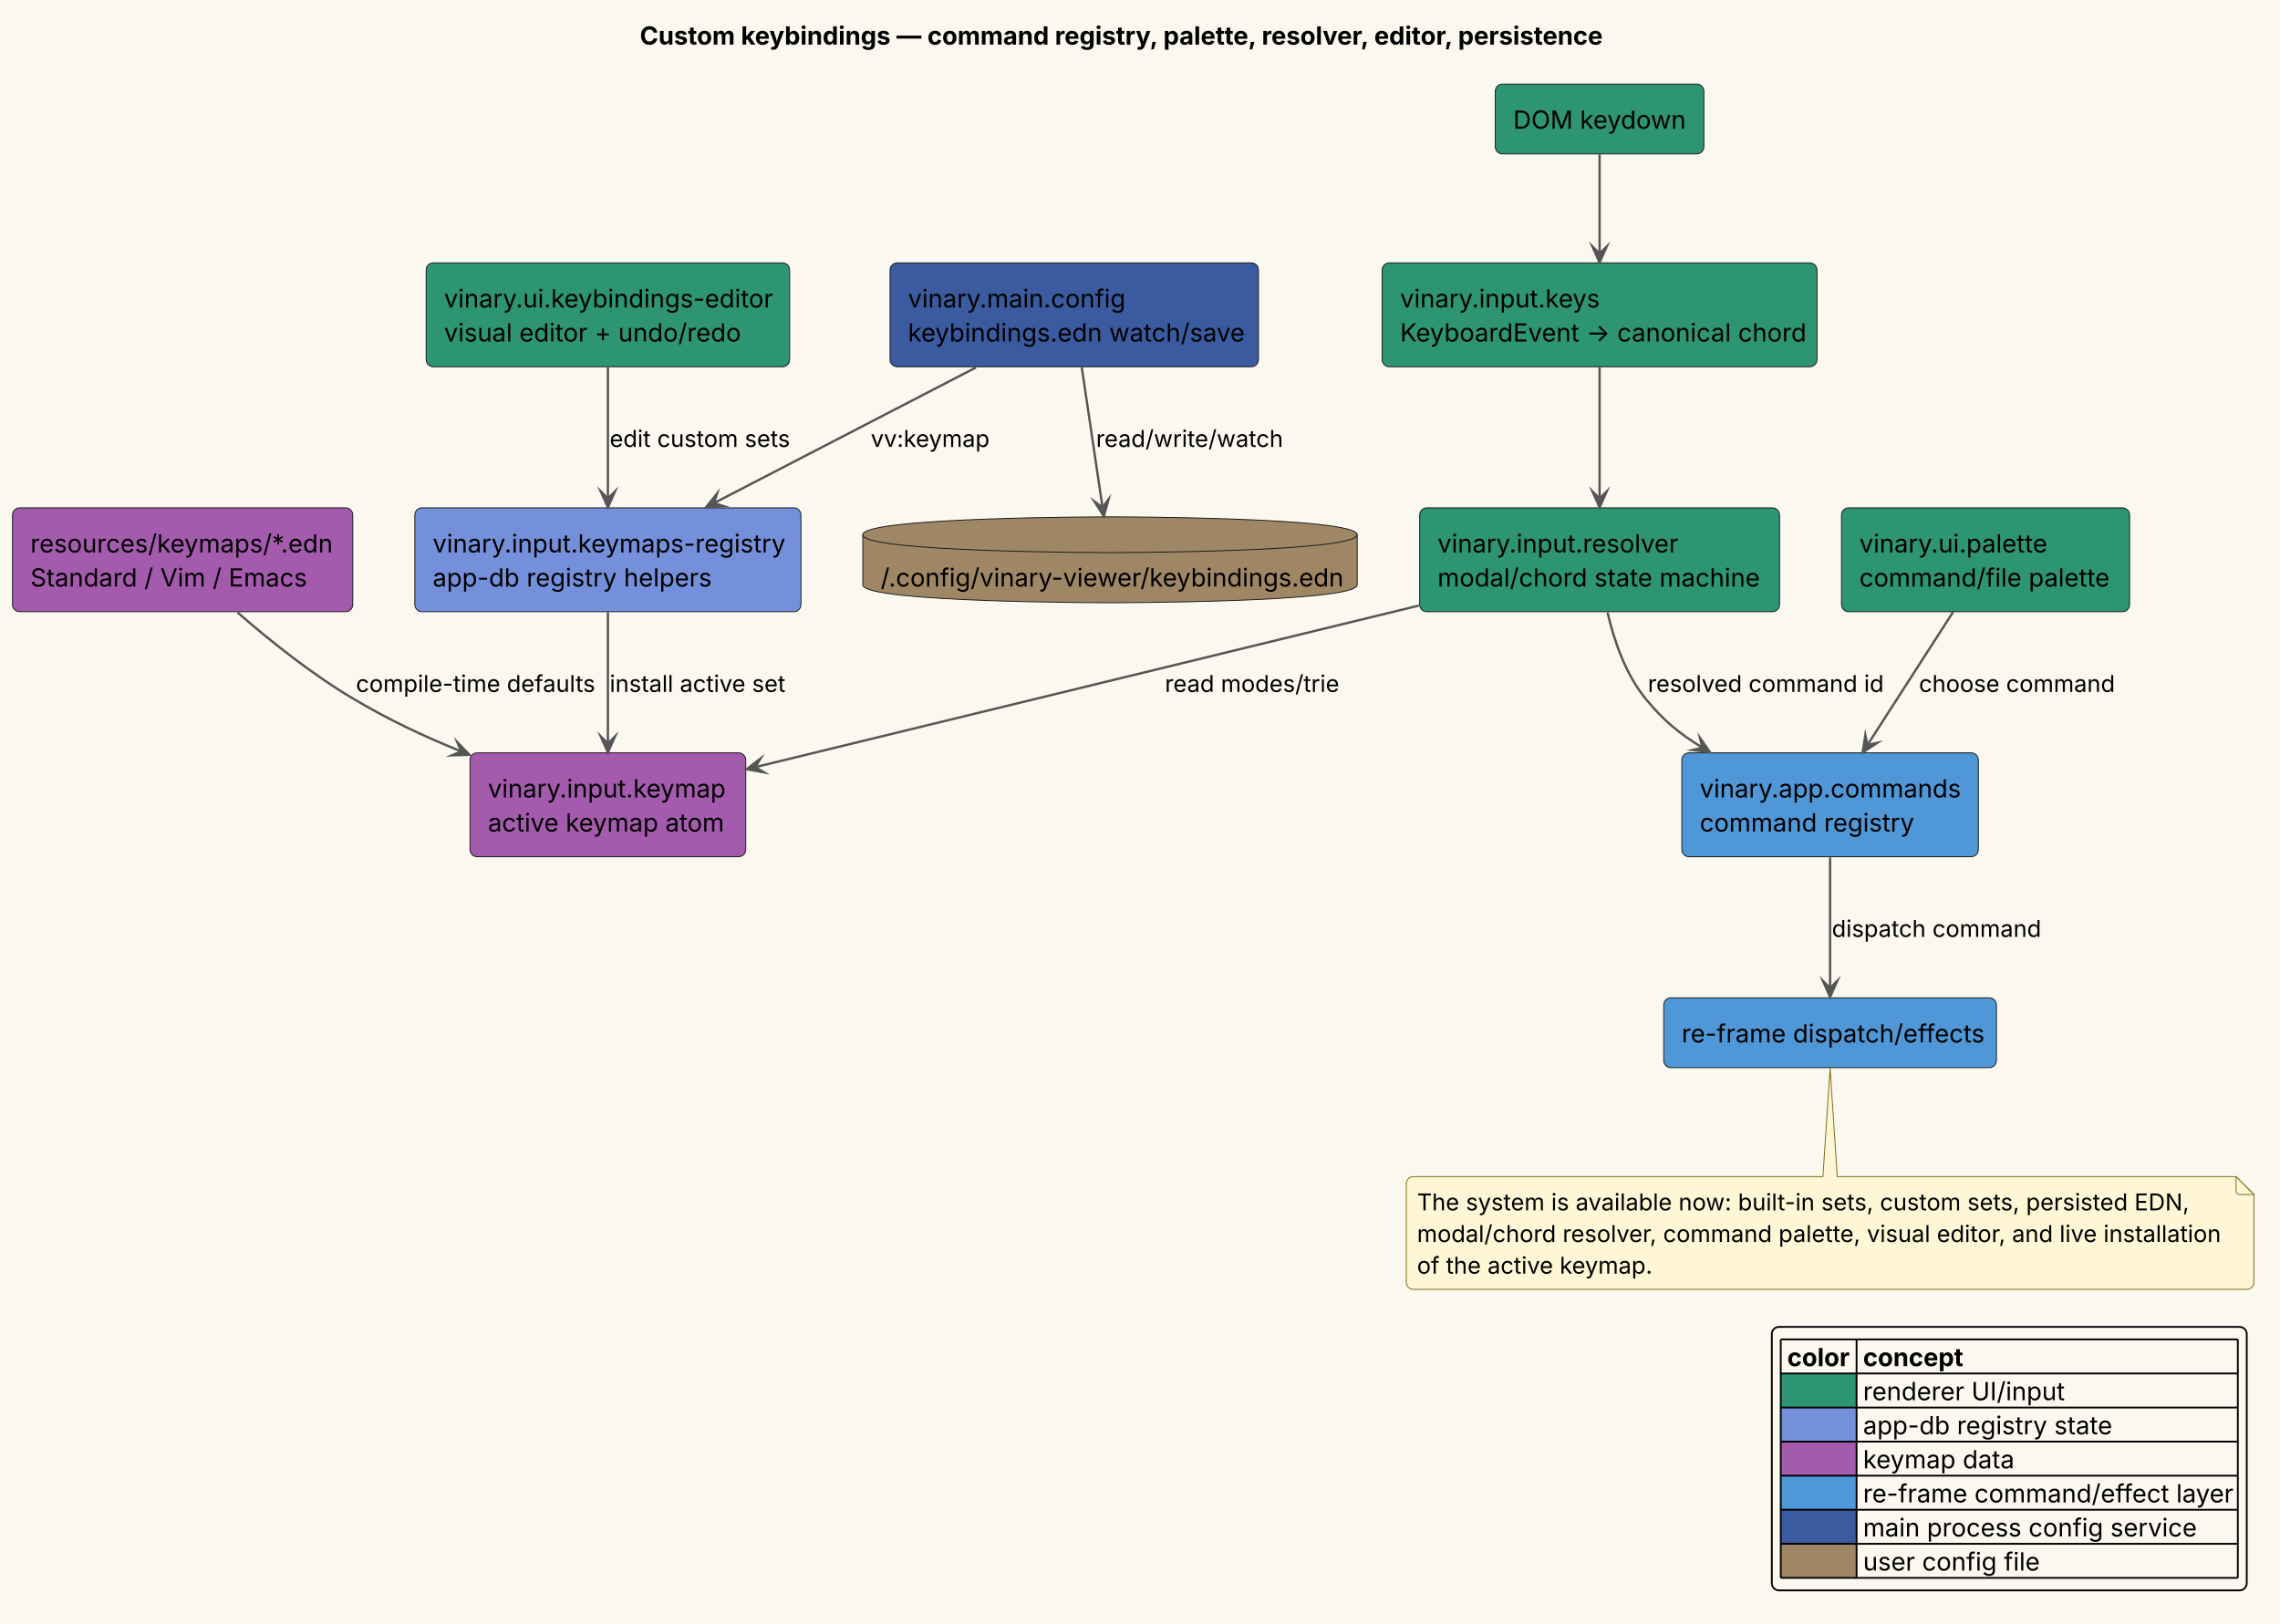
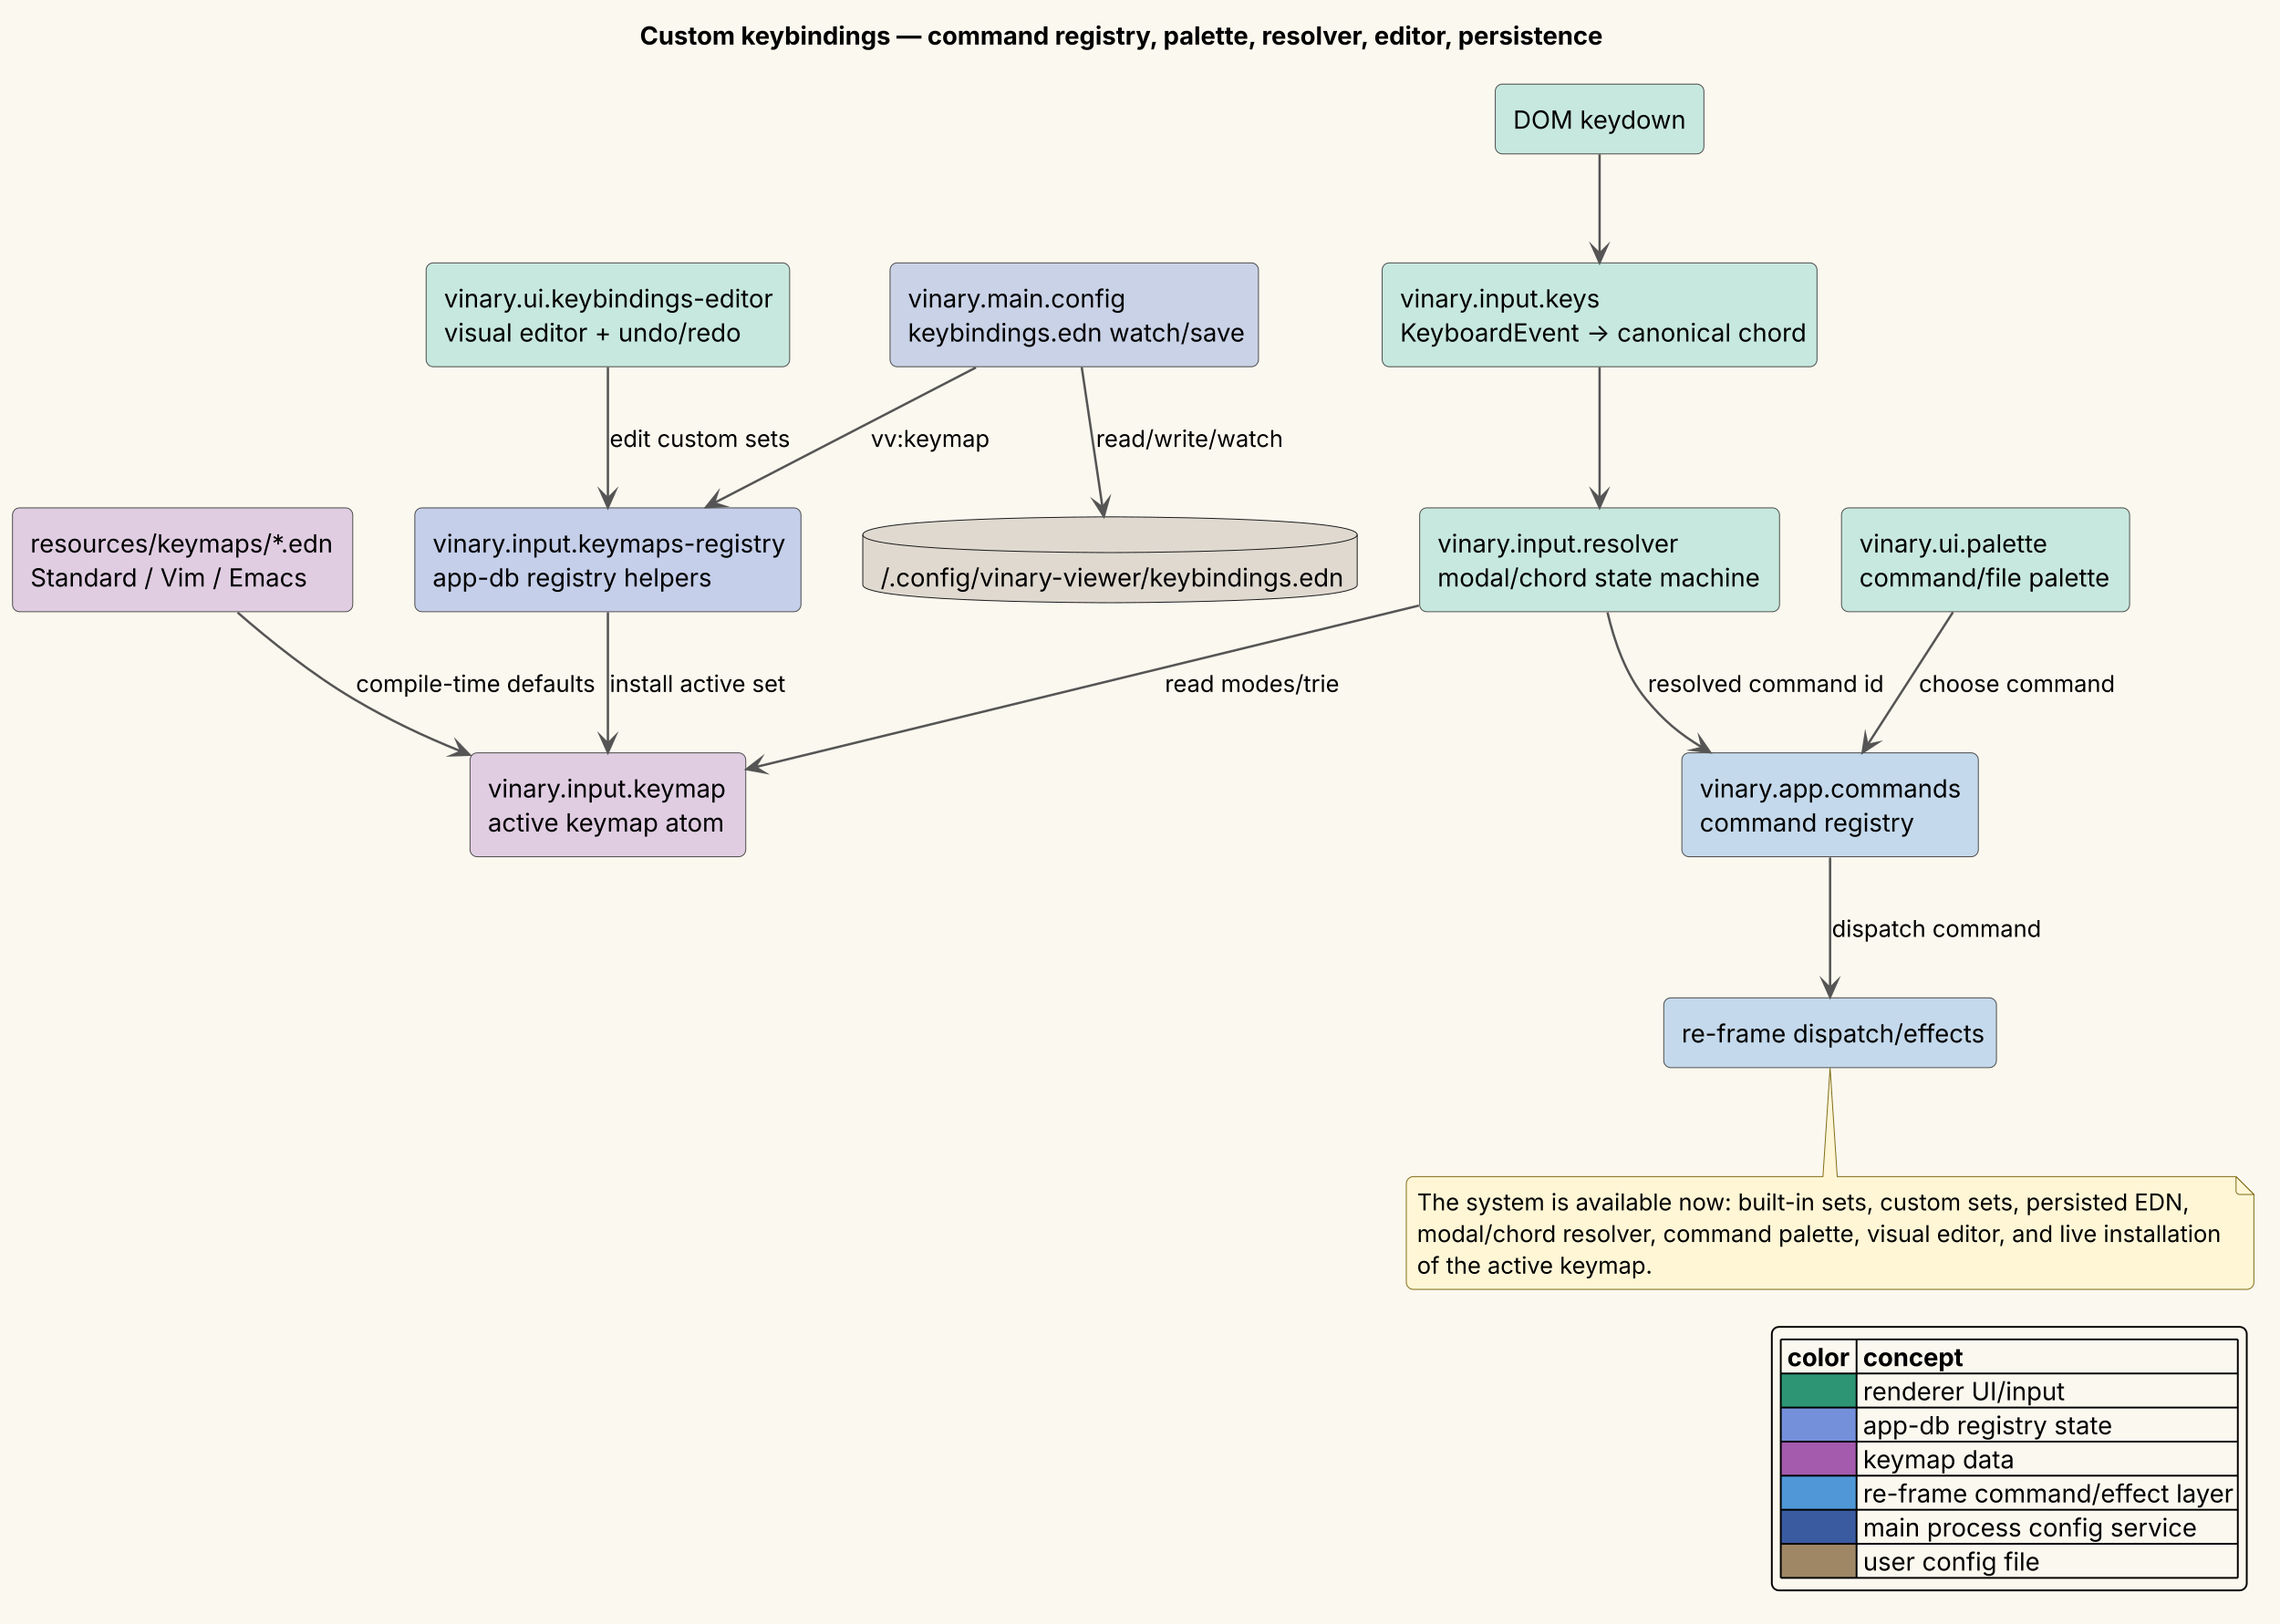
<svg xmlns="http://www.w3.org/2000/svg" contentStyleType="text/css" data-diagram-type="DESCRIPTION" height="909px" preserveAspectRatio="none" style="width:1276px;height:909px;background:#FBF8EF;" version="1.1" viewBox="0 0 1276 909" width="1276px" zoomAndPan="magnify">
  <defs />
  <g>
    <rect fill="#FBF8EF" height="909" style="stroke:none;stroke-width:1;" width="1276" x="0" y="0" />
    <g class="title" data-source-line="4">
      <text fill="#000000" font-family="'Inter, Helvetica, sans-serif'" font-size="14" font-weight="700" lengthAdjust="spacing" textLength="553.208" x="358.092" y="24.966">Custom keybindings — command registry, palette, resolver, editor, persistence</text>
    </g>
    <g class="entity" data-qualified-name="KD" data-source-line="6" id="ent0001">
-       <rect fill="#2D9574" height="39.068" rx="4" ry="4" style="stroke:#181818;stroke-width:0.5;" width="116.74" x="836.84" y="47.068" />
+       <rect fill="#C7E8DE" height="39.068" rx="4" ry="4" style="stroke:#4A4A4A;stroke-width:0.5;" width="116.74" x="836.84" y="47.068" />
      <text fill="#000000" font-family="'Inter, Helvetica, sans-serif'" font-size="14" lengthAdjust="spacing" textLength="96.74" x="846.84" y="72.034">DOM keydown</text>
    </g>
    <g class="entity" data-qualified-name="KEYS" data-source-line="7" id="ent0002">
-       <rect fill="#2D9574" height="58.136" rx="4" ry="4" style="stroke:#181818;stroke-width:0.5;" width="243.341" x="773.54" y="147.138" />
+       <rect fill="#C7E8DE" height="58.136" rx="4" ry="4" style="stroke:#4A4A4A;stroke-width:0.5;" width="243.341" x="773.54" y="147.138" />
      <text fill="#000000" font-family="'Inter, Helvetica, sans-serif'" font-size="14" lengthAdjust="spacing" textLength="111.454" x="783.54" y="172.104">vinary.input.keys</text>
      <text fill="#000000" font-family="'Inter, Helvetica, sans-serif'" font-size="14" lengthAdjust="spacing" textLength="223.341" x="783.54" y="191.172">KeyboardEvent -&gt; canonical chord</text>
    </g>
    <g class="entity" data-qualified-name="RES" data-source-line="8" id="ent0003">
-       <rect fill="#2D9574" height="58.136" rx="4" ry="4" style="stroke:#181818;stroke-width:0.5;" width="201.397" x="794.51" y="284.268" />
+       <rect fill="#C7E8DE" height="58.136" rx="4" ry="4" style="stroke:#4A4A4A;stroke-width:0.5;" width="201.397" x="794.51" y="284.268" />
      <text fill="#000000" font-family="'Inter, Helvetica, sans-serif'" font-size="14" lengthAdjust="spacing" textLength="135.492" x="804.51" y="309.234">vinary.input.resolver</text>
      <text fill="#000000" font-family="'Inter, Helvetica, sans-serif'" font-size="14" lengthAdjust="spacing" textLength="181.397" x="804.51" y="328.302">modal/chord state machine</text>
    </g>
    <g class="entity" data-qualified-name="KM" data-source-line="9" id="ent0004">
-       <rect fill="#A45BAD" height="58.136" rx="4" ry="4" style="stroke:#181818;stroke-width:0.5;" width="154.302" x="263.06" y="421.408" />
+       <rect fill="#E0CDE2" height="58.136" rx="4" ry="4" style="stroke:#4A4A4A;stroke-width:0.5;" width="154.302" x="263.06" y="421.408" />
      <text fill="#000000" font-family="'Inter, Helvetica, sans-serif'" font-size="14" lengthAdjust="spacing" textLength="134.302" x="273.06" y="446.374">vinary.input.keymap</text>
      <text fill="#000000" font-family="'Inter, Helvetica, sans-serif'" font-size="14" lengthAdjust="spacing" textLength="132.061" x="273.06" y="465.442">active keymap atom</text>
    </g>
    <g class="entity" data-qualified-name="PRESETS" data-source-line="10" id="ent0005">
-       <rect fill="#A45BAD" height="58.136" rx="4" ry="4" style="stroke:#181818;stroke-width:0.5;" width="190.421" x="7" y="284.268" />
+       <rect fill="#E0CDE2" height="58.136" rx="4" ry="4" style="stroke:#4A4A4A;stroke-width:0.5;" width="190.421" x="7" y="284.268" />
      <text fill="#000000" font-family="'Inter, Helvetica, sans-serif'" font-size="14" lengthAdjust="spacing" textLength="170.421" x="17" y="309.234">resources/keymaps/*.edn</text>
      <text fill="#000000" font-family="'Inter, Helvetica, sans-serif'" font-size="14" lengthAdjust="spacing" textLength="152.333" x="17" y="328.302">Standard / Vim / Emacs</text>
    </g>
    <g class="entity" data-qualified-name="REG" data-source-line="11" id="ent0006">
-       <rect fill="#7590DB" height="58.136" rx="4" ry="4" style="stroke:#181818;stroke-width:0.5;" width="216.097" x="232.16" y="284.268" />
+       <rect fill="#C5CFEA" height="58.136" rx="4" ry="4" style="stroke:#4A4A4A;stroke-width:0.5;" width="216.097" x="232.16" y="284.268" />
      <text fill="#000000" font-family="'Inter, Helvetica, sans-serif'" font-size="14" lengthAdjust="spacing" textLength="196.097" x="242.16" y="309.234">vinary.input.keymaps-registry</text>
      <text fill="#000000" font-family="'Inter, Helvetica, sans-serif'" font-size="14" lengthAdjust="spacing" textLength="153.817" x="242.16" y="328.302">app-db registry helpers</text>
    </g>
    <g class="entity" data-qualified-name="CMD" data-source-line="12" id="ent0007">
-       <rect fill="#4F97D7" height="58.136" rx="4" ry="4" style="stroke:#181818;stroke-width:0.5;" width="165.921" x="941.25" y="421.408" />
+       <rect fill="#C4D9EB" height="58.136" rx="4" ry="4" style="stroke:#4A4A4A;stroke-width:0.5;" width="165.921" x="941.25" y="421.408" />
      <text fill="#000000" font-family="'Inter, Helvetica, sans-serif'" font-size="14" lengthAdjust="spacing" textLength="145.921" x="951.25" y="446.374">vinary.app.commands</text>
      <text fill="#000000" font-family="'Inter, Helvetica, sans-serif'" font-size="14" lengthAdjust="spacing" textLength="120.708" x="951.25" y="465.442">command registry</text>
    </g>
    <g class="entity" data-qualified-name="PAL" data-source-line="13" id="ent0008">
-       <rect fill="#2D9574" height="58.136" rx="4" ry="4" style="stroke:#181818;stroke-width:0.5;" width="161.245" x="1030.59" y="284.268" />
+       <rect fill="#C7E8DE" height="58.136" rx="4" ry="4" style="stroke:#4A4A4A;stroke-width:0.5;" width="161.245" x="1030.59" y="284.268" />
      <text fill="#000000" font-family="'Inter, Helvetica, sans-serif'" font-size="14" lengthAdjust="spacing" textLength="105.896" x="1040.59" y="309.234">vinary.ui.palette</text>
      <text fill="#000000" font-family="'Inter, Helvetica, sans-serif'" font-size="14" lengthAdjust="spacing" textLength="141.245" x="1040.59" y="328.302">command/file palette</text>
    </g>
    <g class="entity" data-qualified-name="EDIT" data-source-line="14" id="ent0009">
-       <rect fill="#2D9574" height="58.136" rx="4" ry="4" style="stroke:#181818;stroke-width:0.5;" width="203.427" x="238.5" y="147.138" />
+       <rect fill="#C7E8DE" height="58.136" rx="4" ry="4" style="stroke:#4A4A4A;stroke-width:0.5;" width="203.427" x="238.5" y="147.138" />
      <text fill="#000000" font-family="'Inter, Helvetica, sans-serif'" font-size="14" lengthAdjust="spacing" textLength="183.427" x="248.5" y="172.104">vinary.ui.keybindings-editor</text>
      <text fill="#000000" font-family="'Inter, Helvetica, sans-serif'" font-size="14" lengthAdjust="spacing" textLength="166.249" x="248.5" y="191.172">visual editor + undo/redo</text>
    </g>
    <g class="entity" data-qualified-name="CONFIG" data-source-line="15" id="ent0010">
-       <rect fill="#3A5BA0" height="58.136" rx="4" ry="4" style="stroke:#181818;stroke-width:0.5;" width="206.185" x="498.12" y="147.138" />
+       <rect fill="#C9D2E6" height="58.136" rx="4" ry="4" style="stroke:#4A4A4A;stroke-width:0.5;" width="206.185" x="498.12" y="147.138" />
      <text fill="#000000" font-family="'Inter, Helvetica, sans-serif'" font-size="14" lengthAdjust="spacing" textLength="121.743" x="508.12" y="172.104">vinary.main.config</text>
      <text fill="#000000" font-family="'Inter, Helvetica, sans-serif'" font-size="14" lengthAdjust="spacing" textLength="186.185" x="508.12" y="191.172">keybindings.edn watch/save</text>
    </g>
    <g class="entity" data-qualified-name="EDN" data-source-line="16" id="ent0011">
-       <path d="M482.86,299.308 C482.86,289.308 621.212,289.308 621.212,289.308 C621.212,289.308 759.563,289.308 759.563,299.308 L759.563,327.376 C759.563,337.376 621.212,337.376 621.212,337.376 C621.212,337.376 482.86,337.376 482.86,327.376 L482.86,299.308" fill="#9F8766" style="stroke:#181818;stroke-width:0.5;" />
+       <path d="M482.86,299.308 C482.86,289.308 621.212,289.308 621.212,289.308 C621.212,289.308 759.563,289.308 759.563,299.308 L759.563,327.376 C759.563,337.376 621.212,337.376 621.212,337.376 C621.212,337.376 482.86,337.376 482.86,327.376 L482.86,299.308" fill="#DFD9D0" style="stroke:#181818;stroke-width:0.5;" />
      <path d="M482.86,299.308 C482.86,309.308 621.212,309.308 621.212,309.308 C621.212,309.308 759.563,309.308 759.563,299.308" fill="none" style="stroke:#181818;stroke-width:0.5;" />
      <text fill="#000000" font-family="'Inter, Helvetica, sans-serif'" font-size="14" lengthAdjust="spacing" textLength="256.703" x="492.86" y="328.274">/.config/vinary-viewer/keybindings.edn</text>
    </g>
    <g class="entity" data-qualified-name="RF" data-source-line="17" id="ent0012">
-       <rect fill="#4F97D7" height="39.068" rx="4" ry="4" style="stroke:#181818;stroke-width:0.5;" width="186.193" x="931.11" y="558.538" />
+       <rect fill="#C4D9EB" height="39.068" rx="4" ry="4" style="stroke:#4A4A4A;stroke-width:0.5;" width="186.193" x="931.11" y="558.538" />
      <text fill="#000000" font-family="'Inter, Helvetica, sans-serif'" font-size="14" lengthAdjust="spacing" textLength="166.193" x="941.11" y="583.504">re-frame dispatch/effects</text>
    </g>
    <g class="entity" data-qualified-name="GMN24" data-source-line="32" id="ent0025">
      <path d="M787.03,662.608 L787.03,717.726 A4,4 0 0 0 791.03,721.726 L1257.392,721.726 A4,4 0 0 0 1261.392,717.726 L1261.392,668.608 L1251.392,658.608 L1028.21,658.608 L1024.21,597.748 L1020.21,658.608 L791.03,658.608 A4,4 0 0 0 787.03,662.608" fill="#FFF6D6" style="stroke:#7F6B14;stroke-width:0.5;" />
      <path d="M1251.392,658.608 L1251.392,666.608 A2,2 0 0 0 1253.392,668.608 L1261.392,668.608 L1251.392,658.608" fill="#FFF6D6" style="stroke:#7F6B14;stroke-width:0.5;" />
      <text fill="#000000" font-family="'Inter, Helvetica, sans-serif'" font-size="13" lengthAdjust="spacing" textLength="423.462" x="793.03" y="677.505">The system is available now: built-in sets, custom sets, persisted EDN,</text>
      <text fill="#000000" font-family="'Inter, Helvetica, sans-serif'" font-size="13" lengthAdjust="spacing" textLength="453.362" x="793.03" y="695.211">modal/chord resolver, command palette, visual editor, and live installation</text>
      <text fill="#000000" font-family="'Inter, Helvetica, sans-serif'" font-size="13" lengthAdjust="spacing" textLength="129.883" x="793.03" y="712.917">of the active keymap.</text>
    </g>
    <g class="link" data-entity-1="ent0005" data-entity-2="ent0004" data-link-type="dependency" data-source-line="19" id="lnk13">
      <path d="M132.96,342.828 C151.01,358.558 174.82,377.628 198.21,391.408 C218.29,403.238 236.597,411.878 258.107,420.608" fill="none" id="PRESETS-to-KM" style="stroke:#555555;stroke-width:1.3;" />
      <polygon fill="#555555" points="262.74,422.488,255.905,415.397,258.107,420.608,252.896,422.81,262.74,422.488" style="stroke:#555555;stroke-width:1.3;stroke-linejoin:miter;stroke-miterlimit:10;" />
      <text fill="#000000" font-family="'Inter, Helvetica, sans-serif'" font-size="13" lengthAdjust="spacing" textLength="132.795" x="199.21" y="387.305">compile-time defaults</text>
    </g>
    <g class="link" data-entity-1="ent0010" data-entity-2="ent0011" data-link-type="dependency" data-source-line="20" id="lnk14">
      <path d="M605.4,205.528 C609.07,230.298 613.597,260.882 617.028,284.042" fill="none" id="CONFIG-to-EDN" style="stroke:#555555;stroke-width:1.3;" />
      <polygon fill="#555555" points="617.76,288.988,620.398,279.499,617.028,284.042,612.485,280.671,617.76,288.988" style="stroke:#555555;stroke-width:1.3;stroke-linejoin:miter;stroke-miterlimit:10;" />
      <text fill="#000000" font-family="'Inter, Helvetica, sans-serif'" font-size="13" lengthAdjust="spacing" textLength="105.105" x="613.41" y="250.165">read/write/watch</text>
    </g>
    <g class="link" data-entity-1="ent0010" data-entity-2="ent0006" data-link-type="dependency" data-source-line="21" id="lnk15">
      <path d="M546.18,205.698 C501.76,228.698 444.01,258.599 399.61,281.589" fill="none" id="CONFIG-to-REG" style="stroke:#555555;stroke-width:1.3;" />
      <polygon fill="#555555" points="395.17,283.888,405.001,283.302,399.61,281.589,401.323,276.198,395.17,283.888" style="stroke:#555555;stroke-width:1.3;stroke-linejoin:miter;stroke-miterlimit:10;" />
      <text fill="#000000" font-family="'Inter, Helvetica, sans-serif'" font-size="13" lengthAdjust="spacing" textLength="65.039" x="487.34" y="250.165">vv:keymap</text>
    </g>
    <g class="link" data-entity-1="ent0009" data-entity-2="ent0006" data-link-type="dependency" data-source-line="22" id="lnk16">
      <path d="M340.21,205.528 C340.21,228.598 340.21,255.998 340.21,279.048" fill="none" id="EDIT-to-REG" style="stroke:#555555;stroke-width:1.3;" />
      <polygon fill="#555555" points="340.21,284.048,344.21,275.048,340.21,279.048,336.21,275.048,340.21,284.048" style="stroke:#555555;stroke-width:1.3;stroke-linejoin:miter;stroke-miterlimit:10;" />
      <text fill="#000000" font-family="'Inter, Helvetica, sans-serif'" font-size="13" lengthAdjust="spacing" textLength="99.827" x="341.21" y="250.165">edit custom sets</text>
    </g>
    <g class="link" data-entity-1="ent0008" data-entity-2="ent0007" data-link-type="dependency" data-source-line="23" id="lnk17">
      <path d="M1092.97,342.668 C1078.12,365.728 1059.978,393.925 1045.128,416.975" fill="none" id="PAL-to-CMD" style="stroke:#555555;stroke-width:1.3;" />
      <polygon fill="#555555" points="1042.42,421.178,1050.657,415.779,1045.128,416.975,1043.932,411.446,1042.42,421.178" style="stroke:#555555;stroke-width:1.3;stroke-linejoin:miter;stroke-miterlimit:10;" />
      <text fill="#000000" font-family="'Inter, Helvetica, sans-serif'" font-size="13" lengthAdjust="spacing" textLength="108.68" x="1073.92" y="387.305">choose command</text>
    </g>
    <g class="link" data-entity-1="ent0001" data-entity-2="ent0002" data-link-type="dependency" data-source-line="24" id="lnk18">
      <path d="M895.21,86.348 C895.21,103.078 895.21,122.838 895.21,141.978" fill="none" id="KD-to-KEYS" style="stroke:#555555;stroke-width:1.3;" />
      <polygon fill="#555555" points="895.21,146.978,899.21,137.978,895.21,141.978,891.21,137.978,895.21,146.978" style="stroke:#555555;stroke-width:1.3;stroke-linejoin:miter;stroke-miterlimit:10;" />
    </g>
    <g class="link" data-entity-1="ent0002" data-entity-2="ent0003" data-link-type="dependency" data-source-line="25" id="lnk19">
      <path d="M895.21,205.528 C895.21,228.598 895.21,255.998 895.21,279.048" fill="none" id="KEYS-to-RES" style="stroke:#555555;stroke-width:1.3;" />
      <polygon fill="#555555" points="895.21,284.048,899.21,275.048,895.21,279.048,891.21,275.048,895.21,284.048" style="stroke:#555555;stroke-width:1.3;stroke-linejoin:miter;stroke-miterlimit:10;" />
    </g>
    <g class="link" data-entity-1="ent0003" data-entity-2="ent0004" data-link-type="dependency" data-source-line="26" id="lnk20">
      <path d="M794.06,338.968 C685.72,365.348 521.018,405.445 422.718,429.385" fill="none" id="RES-to-KM" style="stroke:#555555;stroke-width:1.3;" />
      <polygon fill="#555555" points="417.86,430.568,427.551,432.325,422.718,429.385,425.658,424.552,417.86,430.568" style="stroke:#555555;stroke-width:1.3;stroke-linejoin:miter;stroke-miterlimit:10;" />
      <text fill="#000000" font-family="'Inter, Helvetica, sans-serif'" font-size="13" lengthAdjust="spacing" textLength="98.527" x="651.94" y="387.305">read modes/trie</text>
    </g>
    <g class="link" data-entity-1="ent0003" data-entity-2="ent0007" data-link-type="dependency" data-source-line="27" id="lnk21">
      <path d="M899.65,342.798 C903.29,358.518 909.78,377.588 921.21,391.408 C930.96,403.188 939.484,410.437 952.734,418.466" fill="none" id="RES-to-CMD" style="stroke:#555555;stroke-width:1.3;" />
      <polygon fill="#555555" points="957.01,421.058,951.386,412.973,952.734,418.466,947.24,419.814,957.01,421.058" style="stroke:#555555;stroke-width:1.3;stroke-linejoin:miter;stroke-miterlimit:10;" />
      <text fill="#000000" font-family="'Inter, Helvetica, sans-serif'" font-size="13" lengthAdjust="spacing" textLength="131.924" x="922.21" y="387.305">resolved command id</text>
    </g>
    <g class="link" data-entity-1="ent0006" data-entity-2="ent0004" data-link-type="dependency" data-source-line="28" id="lnk22">
      <path d="M340.21,342.668 C340.21,365.728 340.21,393.128 340.21,416.178" fill="none" id="REG-to-KM" style="stroke:#555555;stroke-width:1.3;" />
      <polygon fill="#555555" points="340.21,421.178,344.21,412.178,340.21,416.178,336.21,412.178,340.21,421.178" style="stroke:#555555;stroke-width:1.3;stroke-linejoin:miter;stroke-miterlimit:10;" />
      <text fill="#000000" font-family="'Inter, Helvetica, sans-serif'" font-size="13" lengthAdjust="spacing" textLength="96.837" x="341.21" y="387.305">install active set</text>
    </g>
    <g class="link" data-entity-1="ent0007" data-entity-2="ent0012" data-link-type="dependency" data-source-line="29" id="lnk23">
      <path d="M1024.21,479.978 C1024.21,503.858 1024.21,532.298 1024.21,553.048" fill="none" id="CMD-to-RF" style="stroke:#555555;stroke-width:1.3;" />
      <polygon fill="#555555" points="1024.21,558.048,1028.21,549.048,1024.21,553.048,1020.21,549.048,1024.21,558.048" style="stroke:#555555;stroke-width:1.3;stroke-linejoin:miter;stroke-miterlimit:10;" />
      <text fill="#000000" font-family="'Inter, Helvetica, sans-serif'" font-size="13" lengthAdjust="spacing" textLength="116.948" x="1025.21" y="524.435">dispatch command</text>
    </g>
    <g class="legend" data-source-line="37">
      <rect fill="none" height="147.475" rx="4" ry="4" style="stroke:#000000;stroke-width:1;" width="265.793" x="991.599" y="742.726" />
      <text fill="#000000" font-family="'Inter, Helvetica, sans-serif'" font-size="14" font-weight="700" lengthAdjust="spacing" textLength="35.154" x="1000.239" y="764.692">color</text>
      <text fill="#000000" font-family="'Inter, Helvetica, sans-serif'" font-size="14" font-weight="700" lengthAdjust="spacing" textLength="55.58" x="1042.673" y="764.692">concept</text>
      <rect fill="#2D9574" height="19.068" style="stroke:none;stroke-width:1;" width="42.434" x="996.599" y="768.794" />
-       <text fill="#000000" font-family="'Inter, Helvetica, sans-serif'" font-size="14" lengthAdjust="spacing" textLength="3.64" x="996.599" y="783.76"> </text>
+       <text fill="#000000" font-family="'Inter, Helvetica, sans-serif'" font-size="14" lengthAdjust="spacing" textLength="14.56" x="996.599" y="783.76">    </text>
      <text fill="#000000" font-family="'Inter, Helvetica, sans-serif'" font-size="14" lengthAdjust="spacing" textLength="116.704" x="1042.673" y="783.76">renderer UI/input</text>
      <rect fill="#7590DB" height="19.068" style="stroke:none;stroke-width:1;" width="42.434" x="996.599" y="787.862" />
-       <text fill="#000000" font-family="'Inter, Helvetica, sans-serif'" font-size="14" lengthAdjust="spacing" textLength="3.64" x="996.599" y="802.828"> </text>
+       <text fill="#000000" font-family="'Inter, Helvetica, sans-serif'" font-size="14" lengthAdjust="spacing" textLength="14.56" x="996.599" y="802.828">    </text>
      <text fill="#000000" font-family="'Inter, Helvetica, sans-serif'" font-size="14" lengthAdjust="spacing" textLength="137.227" x="1042.673" y="802.828">app-db registry state</text>
      <rect fill="#A45BAD" height="19.068" style="stroke:none;stroke-width:1;" width="42.434" x="996.599" y="806.93" />
-       <text fill="#000000" font-family="'Inter, Helvetica, sans-serif'" font-size="14" lengthAdjust="spacing" textLength="3.64" x="996.599" y="821.896"> </text>
+       <text fill="#000000" font-family="'Inter, Helvetica, sans-serif'" font-size="14" lengthAdjust="spacing" textLength="14.56" x="996.599" y="821.896">    </text>
      <text fill="#000000" font-family="'Inter, Helvetica, sans-serif'" font-size="14" lengthAdjust="spacing" textLength="85.078" x="1042.673" y="821.896">keymap data</text>
      <rect fill="#4F97D7" height="19.068" style="stroke:none;stroke-width:1;" width="42.434" x="996.599" y="825.998" />
-       <text fill="#000000" font-family="'Inter, Helvetica, sans-serif'" font-size="14" lengthAdjust="spacing" textLength="3.64" x="996.599" y="840.964"> </text>
+       <text fill="#000000" font-family="'Inter, Helvetica, sans-serif'" font-size="14" lengthAdjust="spacing" textLength="14.56" x="996.599" y="840.964">    </text>
      <text fill="#000000" font-family="'Inter, Helvetica, sans-serif'" font-size="14" lengthAdjust="spacing" textLength="206.079" x="1042.673" y="840.964">re-frame command/effect layer</text>
      <rect fill="#3A5BA0" height="19.068" style="stroke:none;stroke-width:1;" width="42.434" x="996.599" y="845.066" />
-       <text fill="#000000" font-family="'Inter, Helvetica, sans-serif'" font-size="14" lengthAdjust="spacing" textLength="3.64" x="996.599" y="860.032"> </text>
+       <text fill="#000000" font-family="'Inter, Helvetica, sans-serif'" font-size="14" lengthAdjust="spacing" textLength="14.56" x="996.599" y="860.032">    </text>
      <text fill="#000000" font-family="'Inter, Helvetica, sans-serif'" font-size="14" lengthAdjust="spacing" textLength="181.621" x="1042.673" y="860.032">main process config service</text>
      <rect fill="#9F8766" height="19.068" style="stroke:none;stroke-width:1;" width="42.434" x="996.599" y="864.134" />
-       <text fill="#000000" font-family="'Inter, Helvetica, sans-serif'" font-size="14" lengthAdjust="spacing" textLength="3.64" x="996.599" y="879.099"> </text>
+       <text fill="#000000" font-family="'Inter, Helvetica, sans-serif'" font-size="14" lengthAdjust="spacing" textLength="14.56" x="996.599" y="879.099">    </text>
      <text fill="#000000" font-family="'Inter, Helvetica, sans-serif'" font-size="14" lengthAdjust="spacing" textLength="97.132" x="1042.673" y="879.099">user config file</text>
      <line style="stroke:#000000;stroke-width:1;" x1="996.599" x2="1252.392" y1="749.726" y2="749.726" />
      <line style="stroke:#000000;stroke-width:1;" x1="996.599" x2="1252.392" y1="768.794" y2="768.794" />
      <line style="stroke:#000000;stroke-width:1;" x1="996.599" x2="1252.392" y1="787.862" y2="787.862" />
      <line style="stroke:#000000;stroke-width:1;" x1="996.599" x2="1252.392" y1="806.93" y2="806.93" />
      <line style="stroke:#000000;stroke-width:1;" x1="996.599" x2="1252.392" y1="825.998" y2="825.998" />
      <line style="stroke:#000000;stroke-width:1;" x1="996.599" x2="1252.392" y1="845.066" y2="845.066" />
      <line style="stroke:#000000;stroke-width:1;" x1="996.599" x2="1252.392" y1="864.134" y2="864.134" />
      <line style="stroke:#000000;stroke-width:1;" x1="996.599" x2="1252.392" y1="883.201" y2="883.201" />
      <line style="stroke:#000000;stroke-width:1;" x1="996.599" x2="996.599" y1="749.726" y2="883.201" />
      <line style="stroke:#000000;stroke-width:1;" x1="1039.033" x2="1039.033" y1="749.726" y2="883.201" />
      <line style="stroke:#000000;stroke-width:1;" x1="1252.392" x2="1252.392" y1="749.726" y2="883.201" />
    </g>
  </g>
</svg>
